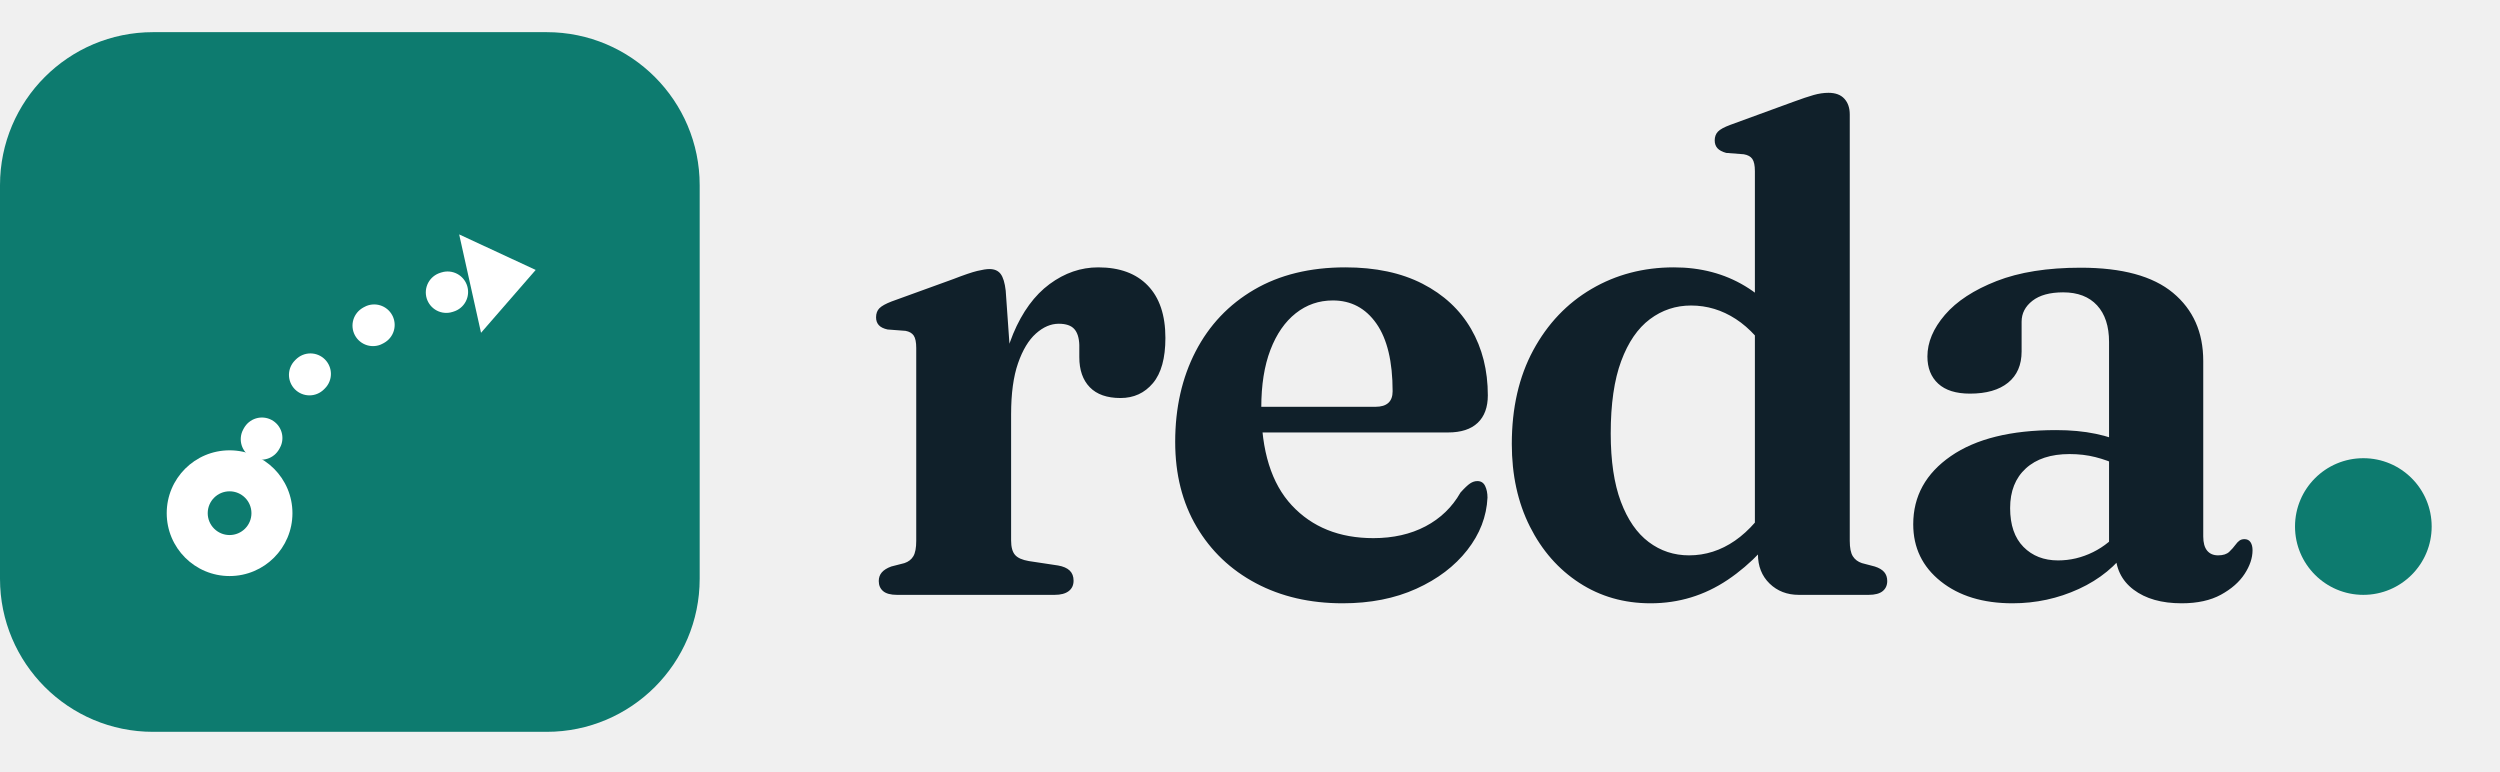
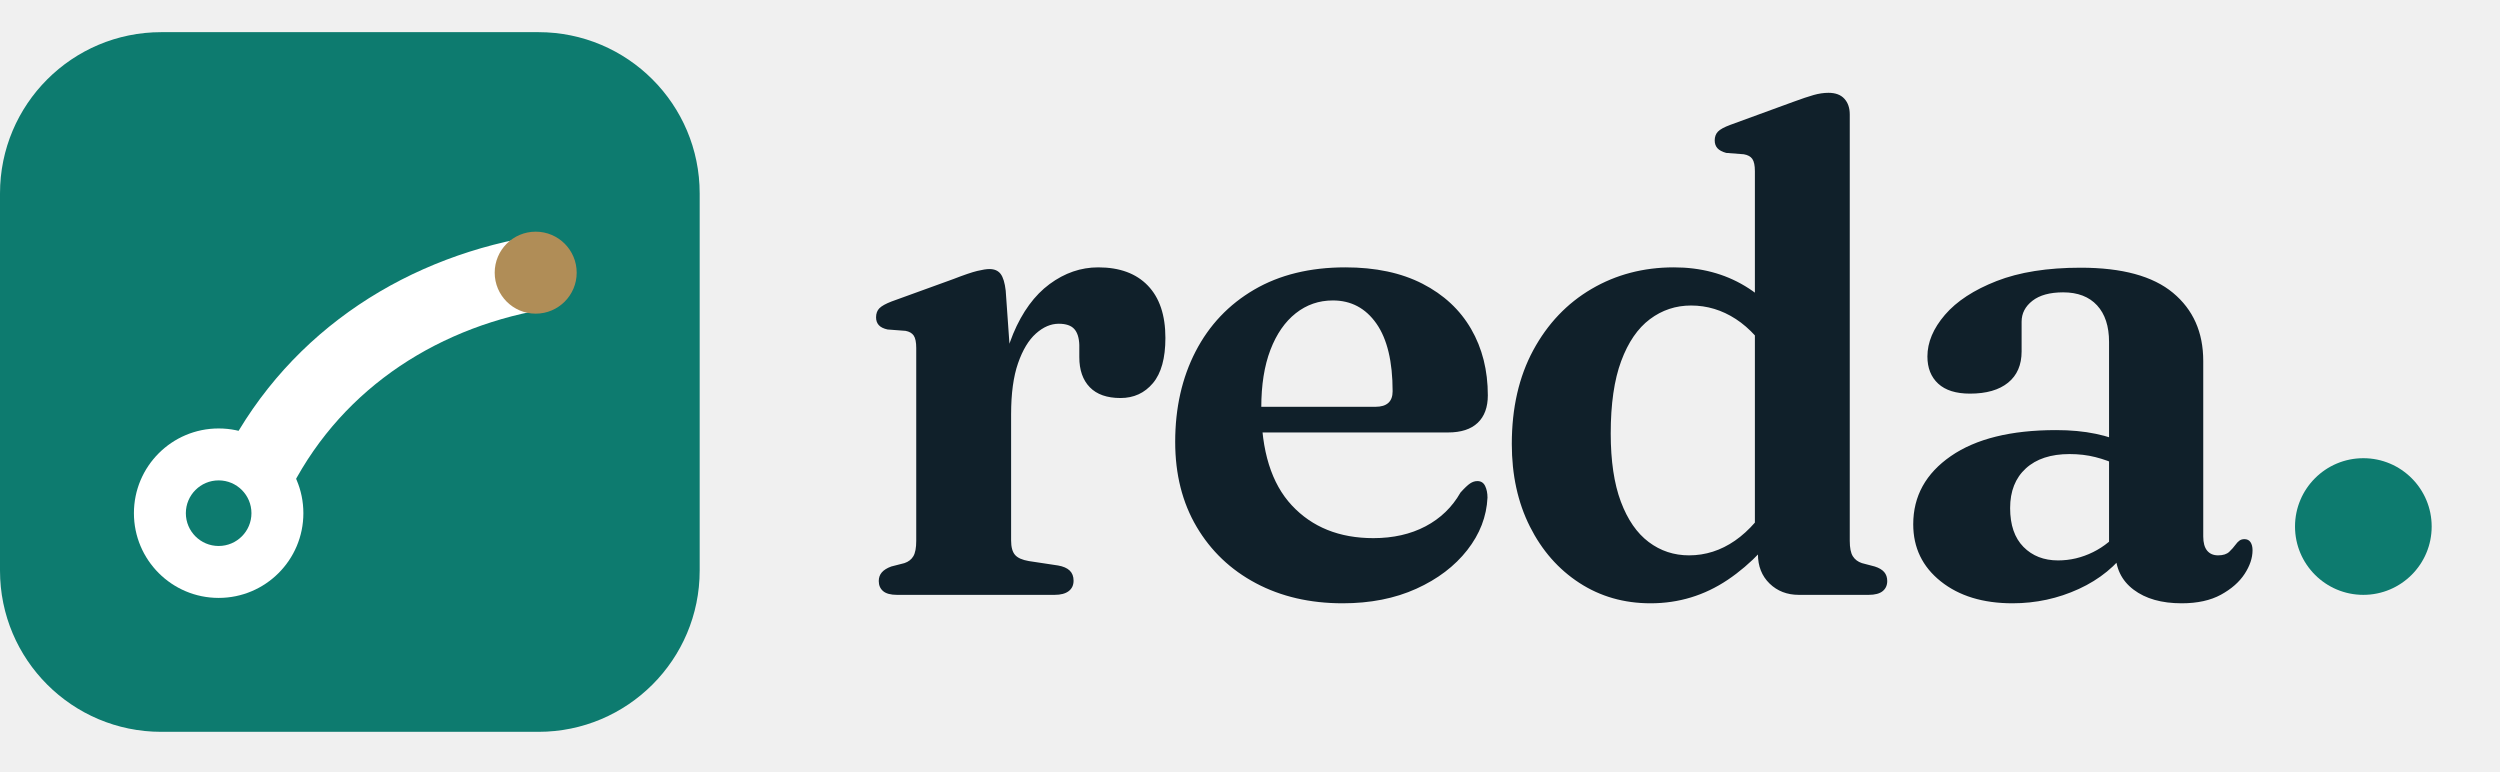
<svg xmlns="http://www.w3.org/2000/svg" viewBox="0 0 311 96" role="img" aria-label="reda">
  <g transform="translate(0 4) scale(0.17)">
-     <rect width="512" height="512" rx="112" fill="#0D7B6F" />
-     <path d="M168 352 C 200 250, 270 200, 372 178" fill="none" stroke="#FFFFFF" stroke-width="30" stroke-linecap="round" stroke-dasharray="1 58" />
-     <path d="M336 148 L392 174 L352 220 Z" fill="#FFFFFF" />
-     <circle cx="168" cy="352" r="46" fill="#FFFFFF" />
-     <circle cx="168" cy="352" r="16" fill="#0D7B6F" />
+     <rect width="512" height="512" rx="118" fill="#0D7B6F" />
+     <path d="M182 336 C 220 250, 296 196, 384 178" fill="none" stroke="#FFFFFF" stroke-width="54" stroke-linecap="round" />
+     <circle cx="160" cy="352" r="62" fill="#FFFFFF" />
+     <circle cx="160" cy="352" r="24" fill="#0D7B6F" />
+     <circle cx="392" cy="176" r="30" fill="#B08D57" />
  </g>
  <g transform="translate(106 0)">
    <path fill="#10202A" d="M18.312 51.74Q18.312 45.65 20.034 41.534Q21.756 37.418 24.57 35.339Q27.384 33.26 30.618 33.26Q34.608 33.26 36.792 35.528Q38.976 37.796 38.976 42.038Q38.976 45.818 37.422 47.666Q35.868 49.514 33.39 49.514Q30.87 49.514 29.568 48.17Q28.266 46.826 28.266 44.432V42.92Q28.224 41.576 27.636 40.925Q27.048 40.274 25.704 40.274Q24.234 40.274 22.869 41.492Q21.504 42.71 20.643 45.188Q19.782 47.666 19.782 51.53ZM19.11 36.158 19.782 45.692V67.238Q19.782 68.456 20.265 69.023Q20.748 69.59 22.008 69.8L25.62 70.346Q26.586 70.514 27.069 70.976Q27.552 71.438 27.552 72.236Q27.552 73.076 26.943 73.538Q26.334 74.0 25.2 74.0H5.586Q4.41 74.0 3.864 73.538Q3.318 73.076 3.318 72.278Q3.318 71.648 3.696 71.207Q4.074 70.766 4.872 70.472L6.51 70.052Q7.266 69.8 7.623 69.191Q7.98 68.582 7.98 67.28V43.298Q7.98 42.206 7.665 41.744Q7.35 41.282 6.636 41.156L4.41 40.988Q3.654 40.82 3.318 40.442Q2.982 40.064 2.982 39.476Q2.982 38.762 3.402 38.342Q3.822 37.922 4.914 37.502L12.558 34.73Q14.616 33.932 15.582 33.701Q16.548 33.47 17.094 33.47Q18.018 33.47 18.48 34.079Q18.942 34.688 19.11 36.158Z M79.086 49.178Q79.086 51.404 77.826 52.601Q76.566 53.798 74.13 53.798H47.922V50.606H65.1Q67.242 50.606 67.242 48.674Q67.242 43.13 65.226 40.253Q63.21 37.376 59.808 37.376Q57.204 37.376 55.188 38.972Q53.172 40.568 52.038 43.529Q50.904 46.49 50.904 50.69Q50.904 58.796 54.705 62.87Q58.506 66.944 64.848 66.944Q68.544 66.944 71.337 65.474Q74.13 64.004 75.684 61.274Q76.44 60.434 76.881 60.14Q77.322 59.846 77.784 59.846Q78.456 59.846 78.75 60.455Q79.044 61.064 79.044 61.904Q78.876 65.432 76.524 68.435Q74.172 71.438 70.182 73.244Q66.192 75.05 61.026 75.05Q54.936 75.05 50.232 72.551Q45.528 70.052 42.861 65.537Q40.194 61.022 40.194 54.974Q40.194 48.632 42.735 43.718Q45.276 38.804 50.022 36.032Q54.768 33.26 61.362 33.26Q66.99 33.26 70.959 35.297Q74.928 37.334 77.007 40.925Q79.086 44.516 79.086 49.178Z M112.686 66.986 112.308 66.776V21.29Q112.308 20.24 111.993 19.778Q111.678 19.316 110.922 19.19L108.738 19.022Q107.982 18.812 107.646 18.434Q107.31 18.056 107.31 17.468Q107.31 16.796 107.709 16.376Q108.108 15.956 109.242 15.536L117.054 12.68Q118.65 12.092 119.616 11.819Q120.582 11.546 121.464 11.546Q122.766 11.546 123.438 12.281Q124.11 13.016 124.11 14.234V67.28Q124.11 68.582 124.488 69.191Q124.866 69.8 125.622 70.052L127.218 70.472Q128.016 70.724 128.394 71.165Q128.772 71.606 128.772 72.278Q128.772 73.076 128.205 73.538Q127.638 74.0 126.462 74.0H117.768Q115.584 74.0 114.135 72.593Q112.686 71.186 112.686 68.918ZM82.068 55.226Q82.068 48.506 84.735 43.571Q87.402 38.636 91.98 35.948Q96.558 33.26 102.228 33.26Q107.226 33.26 111.09 35.591Q114.954 37.922 117.474 42.416L114.576 44.81Q112.518 41.366 109.935 39.686Q107.352 38.006 104.37 38.006Q101.514 38.006 99.246 39.707Q96.978 41.408 95.676 44.915Q94.374 48.422 94.374 53.924Q94.374 59.048 95.634 62.408Q96.894 65.768 99.099 67.427Q101.304 69.086 104.118 69.086Q107.184 69.086 109.83 67.259Q112.476 65.432 114.702 61.652L116.592 64.046Q113.274 69.212 108.927 72.131Q104.58 75.05 99.33 75.05Q94.374 75.05 90.468 72.509Q86.562 69.968 84.315 65.495Q82.068 61.022 82.068 55.226Z M157.164 68.666V67.784L156.366 67.616V42.542Q156.366 39.602 154.875 37.985Q153.384 36.368 150.654 36.368Q148.176 36.368 146.832 37.418Q145.488 38.468 145.488 40.022V43.718Q145.488 46.238 143.808 47.603Q142.128 48.968 139.062 48.968Q136.458 48.968 135.114 47.729Q133.77 46.49 133.77 44.348Q133.77 41.702 135.954 39.161Q138.138 36.62 142.38 34.961Q146.622 33.302 152.838 33.302Q160.566 33.302 164.325 36.431Q168.084 39.56 168.084 44.894V66.734Q168.084 67.91 168.567 68.498Q169.05 69.086 169.932 69.086Q170.856 69.086 171.318 68.645Q171.78 68.204 172.116 67.742Q172.326 67.448 172.578 67.259Q172.83 67.07 173.208 67.07Q173.712 67.07 173.964 67.448Q174.216 67.826 174.216 68.456Q174.216 69.884 173.229 71.396Q172.242 72.908 170.289 73.979Q168.336 75.05 165.396 75.05Q161.658 75.05 159.411 73.349Q157.164 71.648 157.164 68.666ZM132.006 65.222Q132.006 59.972 136.689 56.738Q141.372 53.504 149.772 53.504Q152.502 53.504 154.707 53.966Q156.912 54.428 158.508 55.226L157.584 57.914Q156.156 57.242 154.665 56.864Q153.174 56.486 151.452 56.486Q147.966 56.486 146.013 58.271Q144.06 60.056 144.06 63.206Q144.06 66.356 145.719 68.036Q147.378 69.716 150.024 69.716Q152.292 69.716 154.371 68.687Q156.45 67.658 157.878 65.81L158.802 68.204Q156.492 71.48 152.607 73.265Q148.722 75.05 144.354 75.05Q138.852 75.05 135.429 72.32Q132.006 69.59 132.006 65.222Z" />
    <circle cx="188.0" cy="65.5" r="8.5" fill="#0D7B6F" />
  </g>
</svg>
